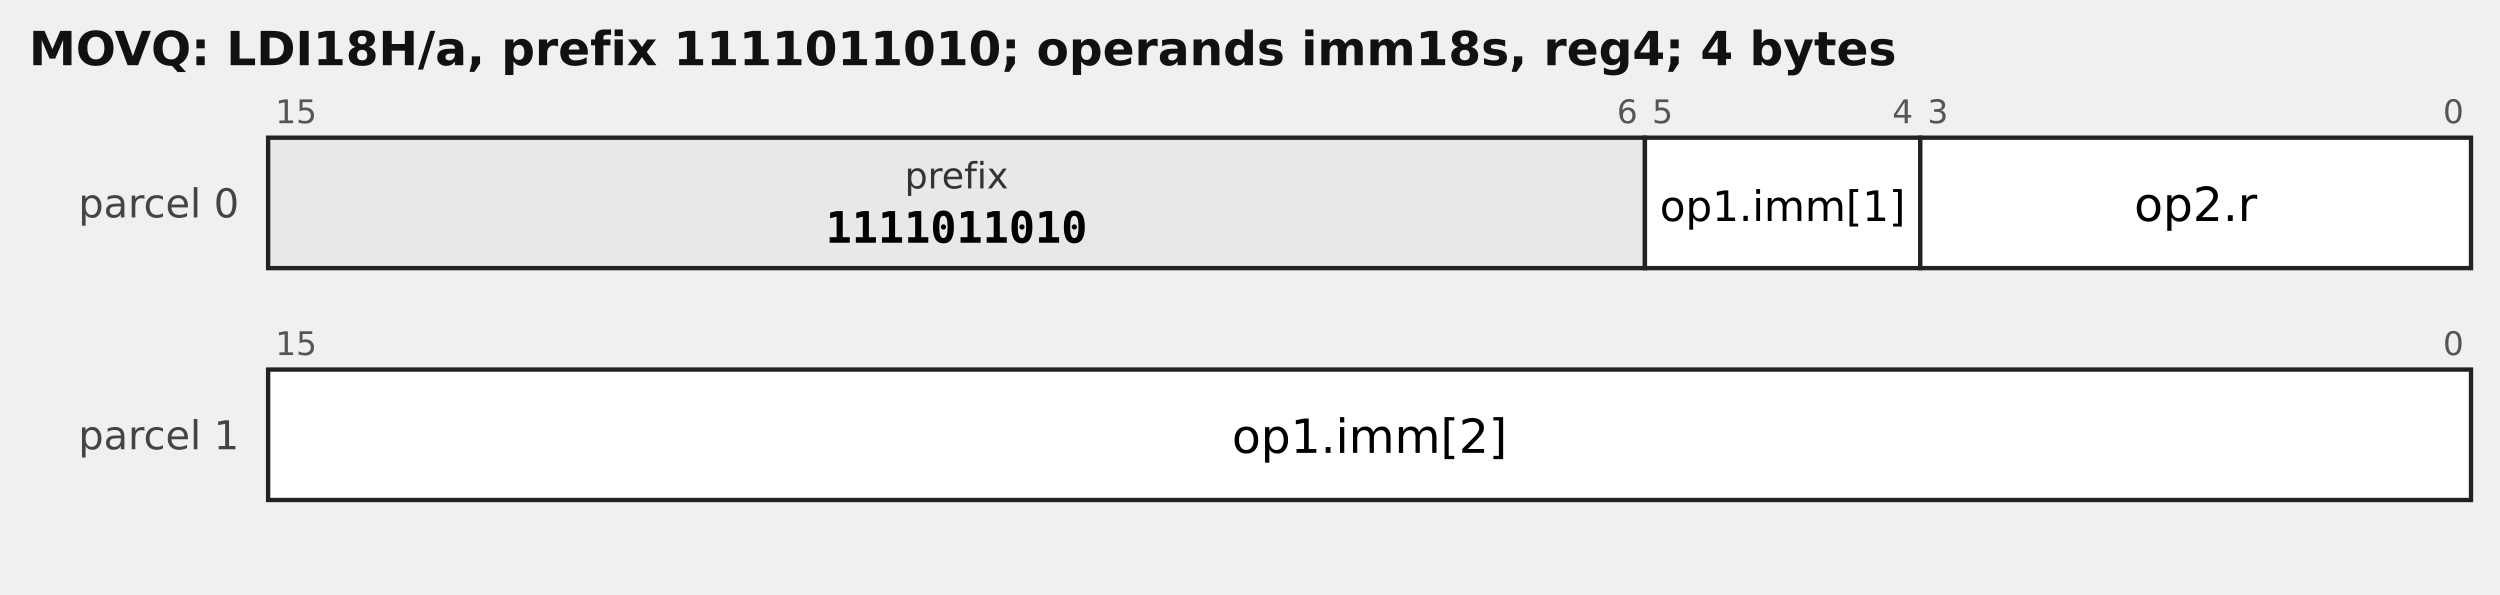
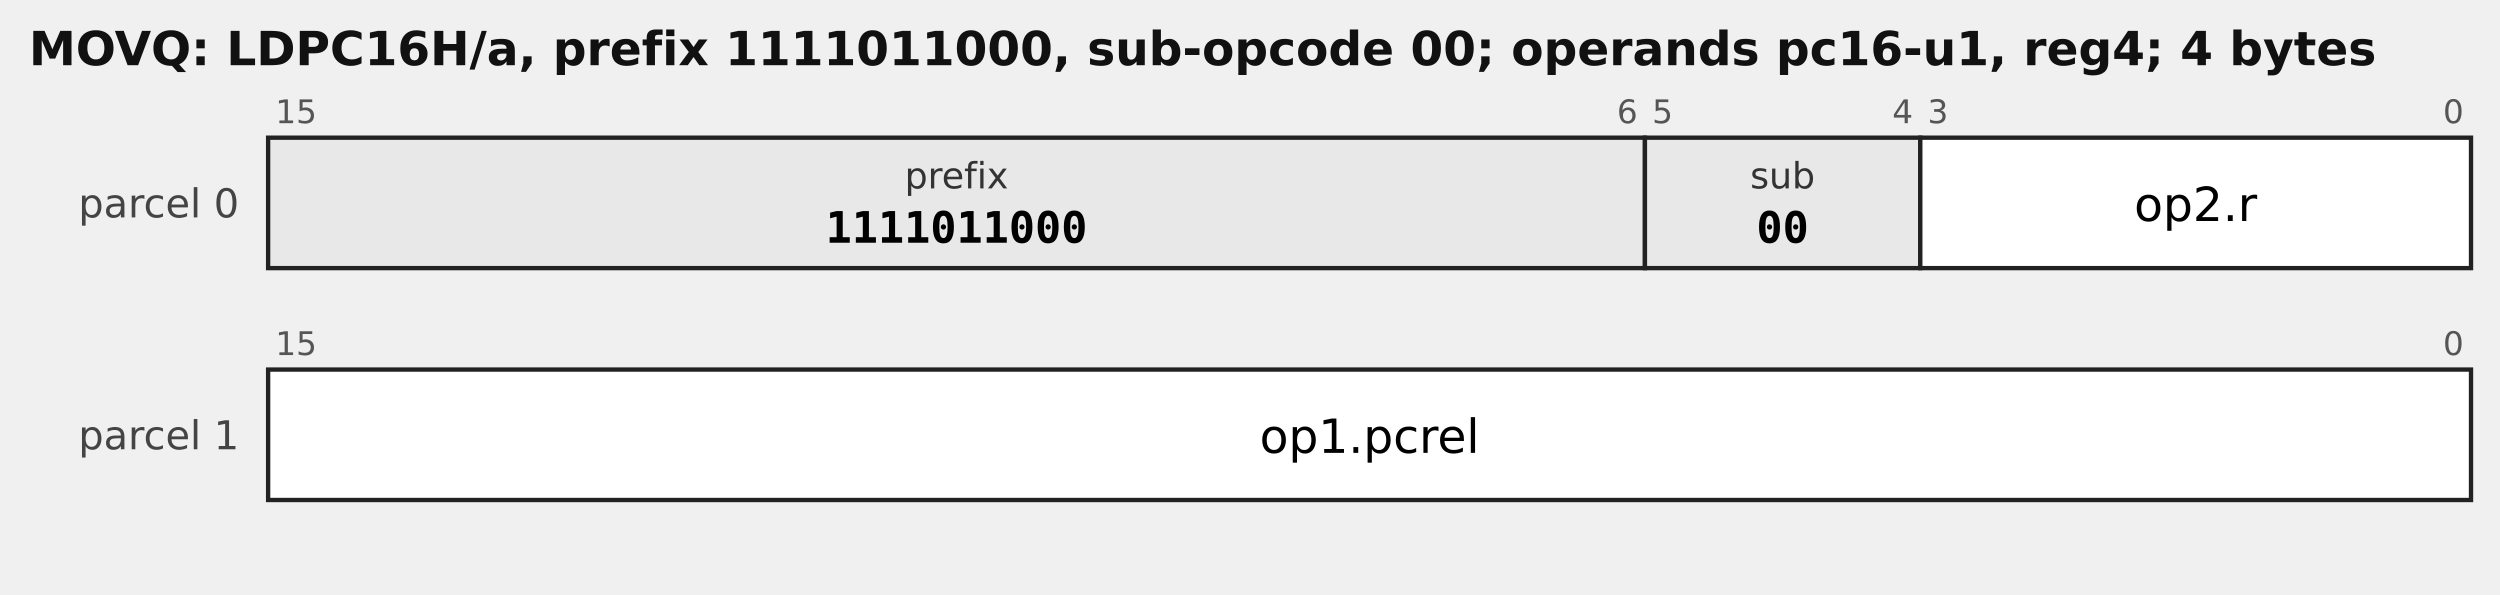
<svg xmlns="http://www.w3.org/2000/svg" width="690" height="164" viewBox="0 0 690 164" font-family="DejaVu Sans, sans-serif">
-   <text x="8" y="18" font-size="13" font-weight="bold" fill="#111">MOVQ: LDI18H/a, prefix 1111011010; operands imm18s, reg4; 4 bytes</text>
+   <text x="8" y="18" font-size="13" font-weight="bold" fill="#111">MOVQ: LDPC16H/a, prefix 1111011000, sub-opcode 00; operands pc16-u1, reg4; 4 bytes</text>
  <text x="66" y="60" font-size="11" text-anchor="end" fill="#444">parcel 0</text>
  <rect x="74" y="38" width="380" height="36" fill="#e8e8e8" stroke="#222" stroke-width="1.2" />
  <text x="76" y="34" font-size="9" fill="#555" text-anchor="start">15</text>
  <text x="452" y="34" font-size="9" fill="#555" text-anchor="end">6</text>
  <text x="264.0" y="52" font-size="10.0" text-anchor="middle" font-family="DejaVu Sans, sans-serif" fill="#333">prefix</text>
-   <text x="264.0" y="67" font-size="12.0" text-anchor="middle" font-family="DejaVu Sans Mono, monospace" font-weight="bold">1111011010</text>
-   <rect x="454" y="38" width="76" height="36" fill="#ffffff" stroke="#222" stroke-width="1.2" />
+   <text x="264.0" y="67" font-size="12.0" text-anchor="middle" font-family="DejaVu Sans Mono, monospace" font-weight="bold">1111011000</text>
+   <rect x="454" y="38" width="76" height="36" fill="#e8e8e8" stroke="#222" stroke-width="1.2" />
  <text x="456" y="34" font-size="9" fill="#555" text-anchor="start">5</text>
  <text x="528" y="34" font-size="9" fill="#555" text-anchor="end">4</text>
-   <text x="492.0" y="61" font-size="11.6" text-anchor="middle" font-family="DejaVu Sans, sans-serif">op1.imm[1]</text>
+   <text x="492.0" y="52" font-size="10.0" text-anchor="middle" font-family="DejaVu Sans, sans-serif" fill="#333">sub</text>
+   <text x="492.0" y="67" font-size="12.0" text-anchor="middle" font-family="DejaVu Sans Mono, monospace" font-weight="bold">00</text>
  <rect x="530" y="38" width="152" height="36" fill="#ffffff" stroke="#222" stroke-width="1.2" />
  <text x="532" y="34" font-size="9" fill="#555" text-anchor="start">3</text>
  <text x="680" y="34" font-size="9" fill="#555" text-anchor="end">0</text>
  <text x="606.0" y="61" font-size="13.0" text-anchor="middle" font-family="DejaVu Sans, sans-serif">op2.r</text>
  <text x="66" y="124" font-size="11" text-anchor="end" fill="#444">parcel 1</text>
  <rect x="74" y="102" width="608" height="36" fill="#ffffff" stroke="#222" stroke-width="1.2" />
  <text x="76" y="98" font-size="9" fill="#555" text-anchor="start">15</text>
  <text x="680" y="98" font-size="9" fill="#555" text-anchor="end">0</text>
-   <text x="378.0" y="125" font-size="13.0" text-anchor="middle" font-family="DejaVu Sans, sans-serif">op1.imm[2]</text>
+   <text x="378.0" y="125" font-size="13.0" text-anchor="middle" font-family="DejaVu Sans, sans-serif">op1.pcrel</text>
</svg>
